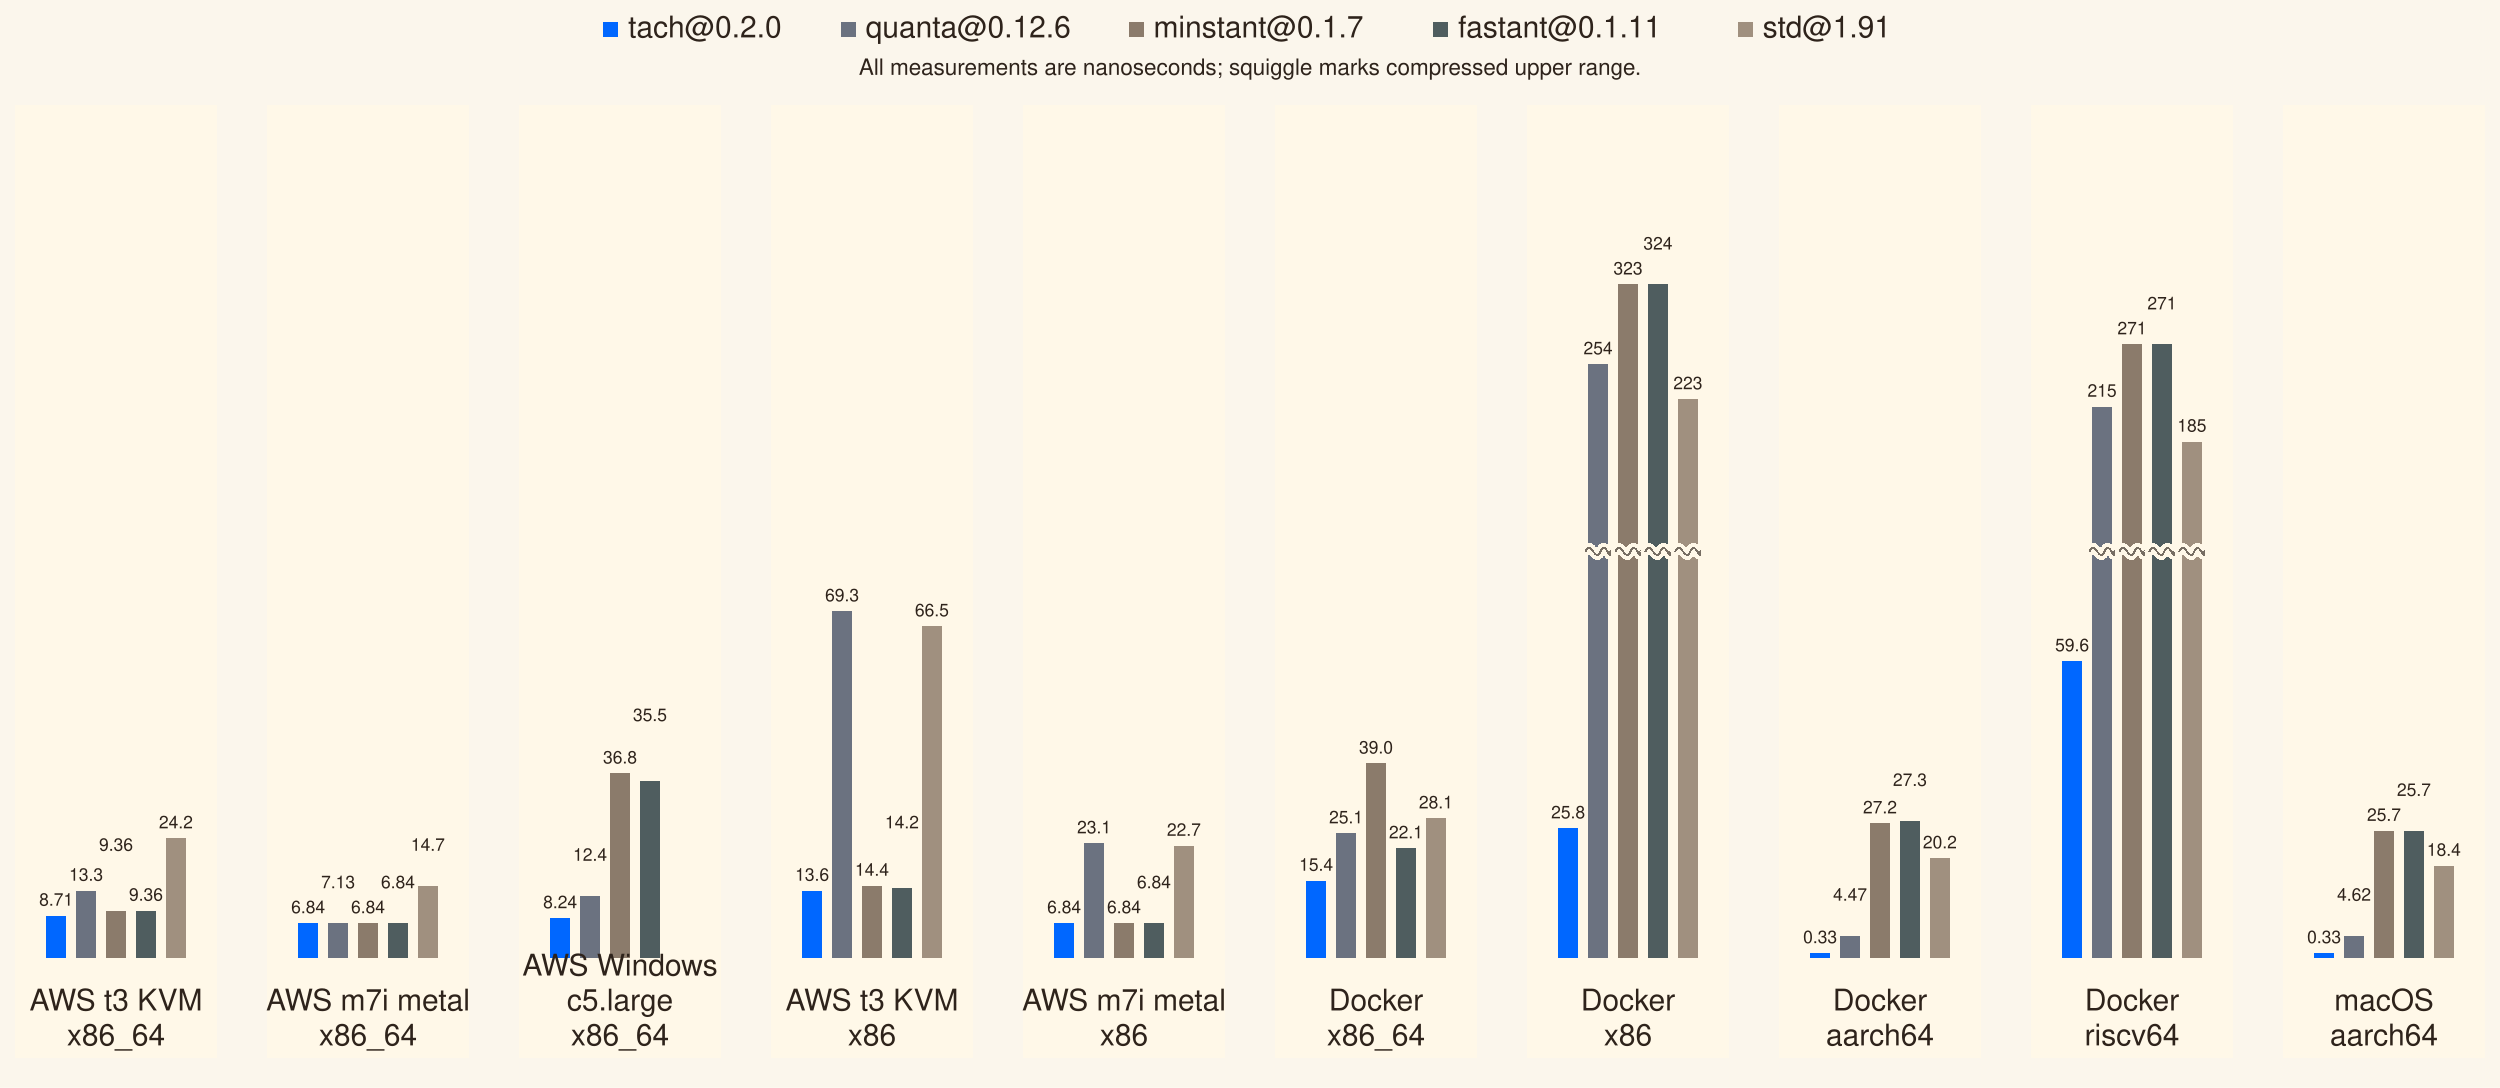
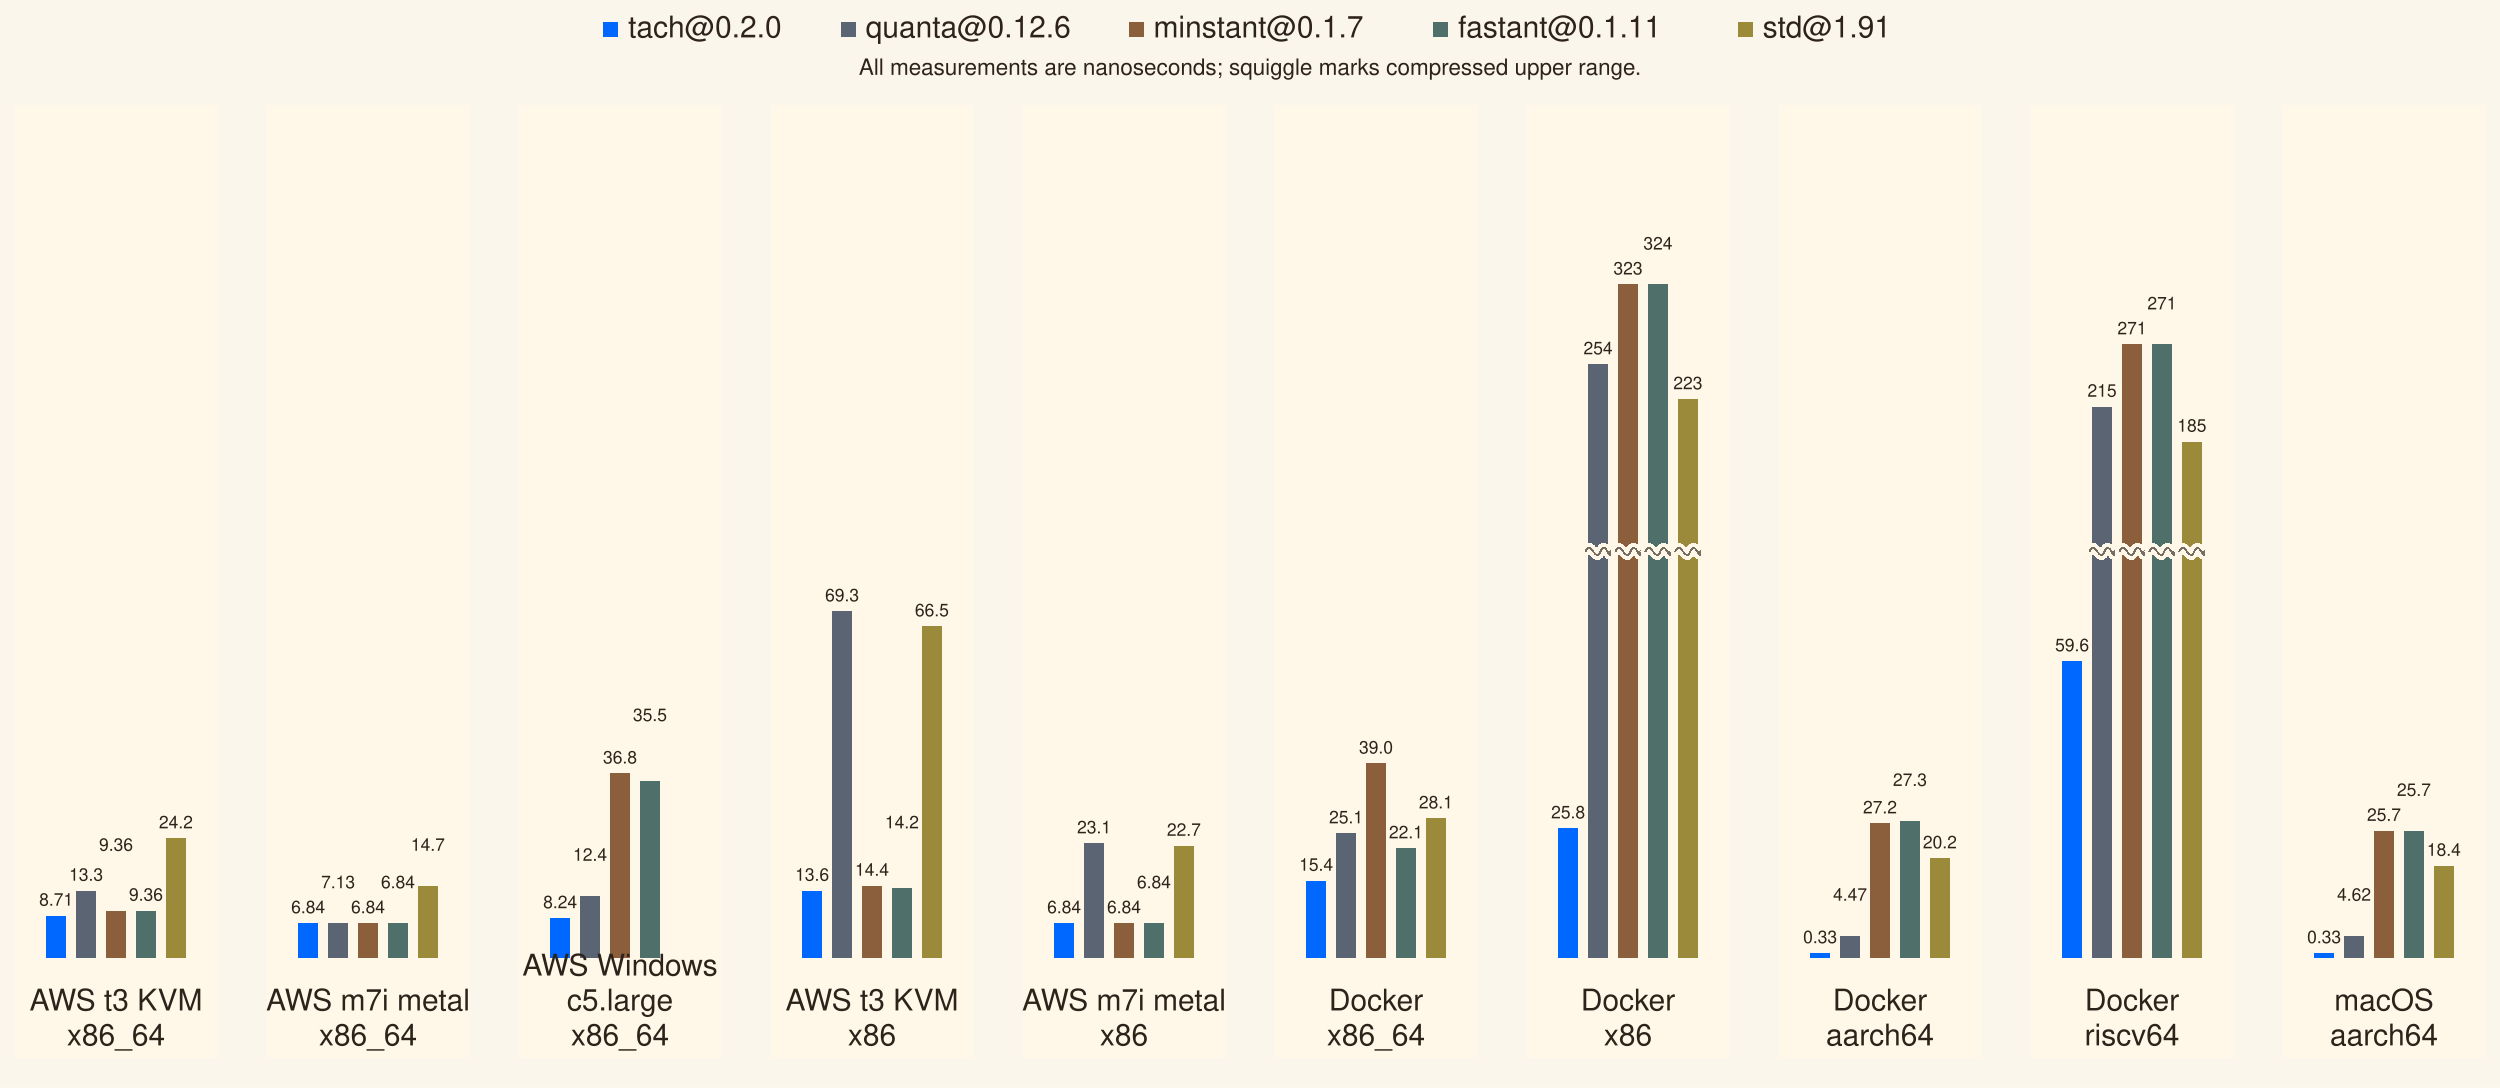
<svg xmlns="http://www.w3.org/2000/svg" width="1002" height="436" viewBox="0 0 1002 436">
  <rect width="1002" height="436" fill="#FBF6EC" />
  <g shape-rendering="crispEdges">
    <rect x="241.76" y="9" width="6" height="6" fill="#0067FF" />
    <text x="251.76" y="15" text-anchor="start" font-family="Avenir Next, Helvetica, Arial, sans-serif" font-size="12" fill="#2E231B">tach@0.2.0</text>
-     <rect x="336.96" y="9" width="6" height="6" fill="#6B7280" />
+     <rect x="336.96" y="9" width="6" height="6" fill="#5B6472" />
    <text x="346.96" y="15" text-anchor="start" font-family="Avenir Next, Helvetica, Arial, sans-serif" font-size="12" fill="#2E231B">quanta@0.12.6</text>
-     <rect x="452.32" y="9" width="6" height="6" fill="#8B7B6B" />
+     <rect x="452.32" y="9" width="6" height="6" fill="#8B5E3C" />
    <text x="462.32" y="15" text-anchor="start" font-family="Avenir Next, Helvetica, Arial, sans-serif" font-size="12" fill="#2E231B">minstant@0.1.7</text>
-     <rect x="574.4" y="9" width="6" height="6" fill="#4F5D5F" />
+     <rect x="574.4" y="9" width="6" height="6" fill="#4F6F6A" />
    <text x="584.4" y="15" text-anchor="start" font-family="Avenir Next, Helvetica, Arial, sans-serif" font-size="12" fill="#2E231B">fastant@0.1.11</text>
-     <rect x="696.48" y="9" width="6" height="6" fill="#A0907F" />
+     <rect x="696.48" y="9" width="6" height="6" fill="#9A8A3A" />
    <text x="706.48" y="15" text-anchor="start" font-family="Avenir Next, Helvetica, Arial, sans-serif" font-size="12" fill="#2E231B">std@1.91</text>
    <text x="501" y="30" text-anchor="middle" font-family="Avenir Next, Helvetica, Arial, sans-serif" font-size="9" fill="#2E231B">All measurements are nanoseconds; squiggle marks compressed upper range.</text>
    <rect x="6" y="42" width="81" height="382" fill="#FFF8E8" />
    <rect x="18.5" y="367" width="8" height="17" fill="#0067FF" />
    <text x="22.5" y="363" text-anchor="middle" font-family="Avenir Next, Helvetica, Arial, sans-serif" font-size="7" fill="#2E231B">8.71</text>
-     <rect x="30.5" y="357" width="8" height="27" fill="#6B7280" />
+     <rect x="30.5" y="357" width="8" height="27" fill="#5B6472" />
    <text x="34.5" y="353" text-anchor="middle" font-family="Avenir Next, Helvetica, Arial, sans-serif" font-size="7" fill="#2E231B">13.3</text>
-     <rect x="42.5" y="365" width="8" height="19" fill="#8B7B6B" />
+     <rect x="42.5" y="365" width="8" height="19" fill="#8B5E3C" />
    <text x="46.5" y="341" text-anchor="middle" font-family="Avenir Next, Helvetica, Arial, sans-serif" font-size="7" fill="#2E231B">9.36</text>
-     <rect x="54.5" y="365" width="8" height="19" fill="#4F5D5F" />
+     <rect x="54.5" y="365" width="8" height="19" fill="#4F6F6A" />
    <text x="58.5" y="361" text-anchor="middle" font-family="Avenir Next, Helvetica, Arial, sans-serif" font-size="7" fill="#2E231B">9.36</text>
-     <rect x="66.5" y="336" width="8" height="48" fill="#A0907F" />
+     <rect x="66.5" y="336" width="8" height="48" fill="#9A8A3A" />
    <text x="70.5" y="332" text-anchor="middle" font-family="Avenir Next, Helvetica, Arial, sans-serif" font-size="7" fill="#2E231B">24.2</text>
    <text x="46.5" y="405" text-anchor="middle" font-family="Avenir Next, Helvetica, Arial, sans-serif" font-size="12" fill="#2E231B">AWS t3 KVM</text>
    <text x="46.5" y="419" text-anchor="middle" font-family="Avenir Next, Helvetica, Arial, sans-serif" font-size="12" fill="#2E231B">x86_64</text>
    <rect x="107" y="42" width="81" height="382" fill="#FFF8E8" />
    <rect x="119.5" y="370" width="8" height="14" fill="#0067FF" />
    <text x="123.5" y="366" text-anchor="middle" font-family="Avenir Next, Helvetica, Arial, sans-serif" font-size="7" fill="#2E231B">6.84</text>
-     <rect x="131.5" y="370" width="8" height="14" fill="#6B7280" />
+     <rect x="131.5" y="370" width="8" height="14" fill="#5B6472" />
    <text x="135.5" y="356" text-anchor="middle" font-family="Avenir Next, Helvetica, Arial, sans-serif" font-size="7" fill="#2E231B">7.13</text>
-     <rect x="143.5" y="370" width="8" height="14" fill="#8B7B6B" />
+     <rect x="143.5" y="370" width="8" height="14" fill="#8B5E3C" />
    <text x="147.5" y="366" text-anchor="middle" font-family="Avenir Next, Helvetica, Arial, sans-serif" font-size="7" fill="#2E231B">6.84</text>
-     <rect x="155.5" y="370" width="8" height="14" fill="#4F5D5F" />
+     <rect x="155.5" y="370" width="8" height="14" fill="#4F6F6A" />
    <text x="159.5" y="356" text-anchor="middle" font-family="Avenir Next, Helvetica, Arial, sans-serif" font-size="7" fill="#2E231B">6.84</text>
-     <rect x="167.5" y="355" width="8" height="29" fill="#A0907F" />
+     <rect x="167.5" y="355" width="8" height="29" fill="#9A8A3A" />
    <text x="171.5" y="341" text-anchor="middle" font-family="Avenir Next, Helvetica, Arial, sans-serif" font-size="7" fill="#2E231B">14.7</text>
    <text x="147.5" y="405" text-anchor="middle" font-family="Avenir Next, Helvetica, Arial, sans-serif" font-size="12" fill="#2E231B">AWS m7i metal</text>
    <text x="147.5" y="419" text-anchor="middle" font-family="Avenir Next, Helvetica, Arial, sans-serif" font-size="12" fill="#2E231B">x86_64</text>
    <rect x="208" y="42" width="81" height="382" fill="#FFF8E8" />
    <rect x="220.5" y="368" width="8" height="16" fill="#0067FF" />
    <text x="224.5" y="364" text-anchor="middle" font-family="Avenir Next, Helvetica, Arial, sans-serif" font-size="7" fill="#2E231B">8.24</text>
-     <rect x="232.5" y="359" width="8" height="25" fill="#6B7280" />
+     <rect x="232.5" y="359" width="8" height="25" fill="#5B6472" />
    <text x="236.5" y="345" text-anchor="middle" font-family="Avenir Next, Helvetica, Arial, sans-serif" font-size="7" fill="#2E231B">12.4</text>
-     <rect x="244.5" y="310" width="8" height="74" fill="#8B7B6B" />
+     <rect x="244.5" y="310" width="8" height="74" fill="#8B5E3C" />
    <text x="248.5" y="306" text-anchor="middle" font-family="Avenir Next, Helvetica, Arial, sans-serif" font-size="7" fill="#2E231B">36.8</text>
-     <rect x="256.5" y="313" width="8" height="71" fill="#4F5D5F" />
+     <rect x="256.5" y="313" width="8" height="71" fill="#4F6F6A" />
    <text x="260.5" y="289" text-anchor="middle" font-family="Avenir Next, Helvetica, Arial, sans-serif" font-size="7" fill="#2E231B">35.5</text>
    <text x="248.5" y="391" text-anchor="middle" font-family="Avenir Next, Helvetica, Arial, sans-serif" font-size="12" fill="#2E231B">AWS Windows</text>
    <text x="248.5" y="405" text-anchor="middle" font-family="Avenir Next, Helvetica, Arial, sans-serif" font-size="12" fill="#2E231B">c5.large</text>
    <text x="248.5" y="419" text-anchor="middle" font-family="Avenir Next, Helvetica, Arial, sans-serif" font-size="12" fill="#2E231B">x86_64</text>
    <rect x="309" y="42" width="81" height="382" fill="#FFF8E8" />
    <rect x="321.5" y="357" width="8" height="27" fill="#0067FF" />
    <text x="325.5" y="353" text-anchor="middle" font-family="Avenir Next, Helvetica, Arial, sans-serif" font-size="7" fill="#2E231B">13.6</text>
-     <rect x="333.5" y="245" width="8" height="139" fill="#6B7280" />
+     <rect x="333.5" y="245" width="8" height="139" fill="#5B6472" />
    <text x="337.5" y="241" text-anchor="middle" font-family="Avenir Next, Helvetica, Arial, sans-serif" font-size="7" fill="#2E231B">69.3</text>
-     <rect x="345.5" y="355" width="8" height="29" fill="#8B7B6B" />
+     <rect x="345.5" y="355" width="8" height="29" fill="#8B5E3C" />
    <text x="349.5" y="351" text-anchor="middle" font-family="Avenir Next, Helvetica, Arial, sans-serif" font-size="7" fill="#2E231B">14.4</text>
-     <rect x="357.5" y="356" width="8" height="28" fill="#4F5D5F" />
+     <rect x="357.5" y="356" width="8" height="28" fill="#4F6F6A" />
    <text x="361.5" y="332" text-anchor="middle" font-family="Avenir Next, Helvetica, Arial, sans-serif" font-size="7" fill="#2E231B">14.2</text>
-     <rect x="369.5" y="251" width="8" height="133" fill="#A0907F" />
+     <rect x="369.5" y="251" width="8" height="133" fill="#9A8A3A" />
    <text x="373.5" y="247" text-anchor="middle" font-family="Avenir Next, Helvetica, Arial, sans-serif" font-size="7" fill="#2E231B">66.5</text>
    <text x="349.5" y="405" text-anchor="middle" font-family="Avenir Next, Helvetica, Arial, sans-serif" font-size="12" fill="#2E231B">AWS t3 KVM</text>
    <text x="349.5" y="419" text-anchor="middle" font-family="Avenir Next, Helvetica, Arial, sans-serif" font-size="12" fill="#2E231B">x86</text>
    <rect x="410" y="42" width="81" height="382" fill="#FFF8E8" />
    <rect x="422.5" y="370" width="8" height="14" fill="#0067FF" />
    <text x="426.5" y="366" text-anchor="middle" font-family="Avenir Next, Helvetica, Arial, sans-serif" font-size="7" fill="#2E231B">6.84</text>
-     <rect x="434.5" y="338" width="8" height="46" fill="#6B7280" />
+     <rect x="434.5" y="338" width="8" height="46" fill="#5B6472" />
    <text x="438.5" y="334" text-anchor="middle" font-family="Avenir Next, Helvetica, Arial, sans-serif" font-size="7" fill="#2E231B">23.1</text>
-     <rect x="446.5" y="370" width="8" height="14" fill="#8B7B6B" />
+     <rect x="446.5" y="370" width="8" height="14" fill="#8B5E3C" />
    <text x="450.5" y="366" text-anchor="middle" font-family="Avenir Next, Helvetica, Arial, sans-serif" font-size="7" fill="#2E231B">6.84</text>
-     <rect x="458.5" y="370" width="8" height="14" fill="#4F5D5F" />
+     <rect x="458.5" y="370" width="8" height="14" fill="#4F6F6A" />
    <text x="462.5" y="356" text-anchor="middle" font-family="Avenir Next, Helvetica, Arial, sans-serif" font-size="7" fill="#2E231B">6.84</text>
-     <rect x="470.5" y="339" width="8" height="45" fill="#A0907F" />
+     <rect x="470.5" y="339" width="8" height="45" fill="#9A8A3A" />
    <text x="474.5" y="335" text-anchor="middle" font-family="Avenir Next, Helvetica, Arial, sans-serif" font-size="7" fill="#2E231B">22.7</text>
    <text x="450.5" y="405" text-anchor="middle" font-family="Avenir Next, Helvetica, Arial, sans-serif" font-size="12" fill="#2E231B">AWS m7i metal</text>
    <text x="450.5" y="419" text-anchor="middle" font-family="Avenir Next, Helvetica, Arial, sans-serif" font-size="12" fill="#2E231B">x86</text>
    <rect x="511" y="42" width="81" height="382" fill="#FFF8E8" />
    <rect x="523.5" y="353" width="8" height="31" fill="#0067FF" />
    <text x="527.5" y="349" text-anchor="middle" font-family="Avenir Next, Helvetica, Arial, sans-serif" font-size="7" fill="#2E231B">15.4</text>
-     <rect x="535.5" y="334" width="8" height="50" fill="#6B7280" />
+     <rect x="535.5" y="334" width="8" height="50" fill="#5B6472" />
    <text x="539.5" y="330" text-anchor="middle" font-family="Avenir Next, Helvetica, Arial, sans-serif" font-size="7" fill="#2E231B">25.1</text>
-     <rect x="547.5" y="306" width="8" height="78" fill="#8B7B6B" />
+     <rect x="547.5" y="306" width="8" height="78" fill="#8B5E3C" />
    <text x="551.5" y="302" text-anchor="middle" font-family="Avenir Next, Helvetica, Arial, sans-serif" font-size="7" fill="#2E231B">39.0</text>
-     <rect x="559.5" y="340" width="8" height="44" fill="#4F5D5F" />
+     <rect x="559.5" y="340" width="8" height="44" fill="#4F6F6A" />
    <text x="563.5" y="336" text-anchor="middle" font-family="Avenir Next, Helvetica, Arial, sans-serif" font-size="7" fill="#2E231B">22.1</text>
-     <rect x="571.5" y="328" width="8" height="56" fill="#A0907F" />
+     <rect x="571.5" y="328" width="8" height="56" fill="#9A8A3A" />
    <text x="575.5" y="324" text-anchor="middle" font-family="Avenir Next, Helvetica, Arial, sans-serif" font-size="7" fill="#2E231B">28.1</text>
    <text x="551.5" y="405" text-anchor="middle" font-family="Avenir Next, Helvetica, Arial, sans-serif" font-size="12" fill="#2E231B">Docker</text>
    <text x="551.5" y="419" text-anchor="middle" font-family="Avenir Next, Helvetica, Arial, sans-serif" font-size="12" fill="#2E231B">x86_64</text>
    <rect x="612" y="42" width="81" height="382" fill="#FFF8E8" />
    <rect x="624.5" y="332" width="8" height="52" fill="#0067FF" />
    <text x="628.5" y="328" text-anchor="middle" font-family="Avenir Next, Helvetica, Arial, sans-serif" font-size="7" fill="#2E231B">25.8</text>
-     <rect x="636.5" y="146" width="8" height="238" fill="#6B7280" />
+     <rect x="636.5" y="146" width="8" height="238" fill="#5B6472" />
    <path d="M635.5 221 C637.5 216 639.5 226 641.5 221 S645.5 226 645.5 221" stroke="#FFF8E8" stroke-width="4" fill="none" stroke-linecap="round" />
    <path d="M635.5 221 C637.5 216 639.5 226 641.5 221 S645.5 226 645.5 221" stroke="#2E231B" stroke-width="0.8" fill="none" stroke-linecap="round" opacity="0.65" />
    <text x="640.5" y="142" text-anchor="middle" font-family="Avenir Next, Helvetica, Arial, sans-serif" font-size="7" fill="#2E231B">254</text>
-     <rect x="648.5" y="114" width="8" height="270" fill="#8B7B6B" />
+     <rect x="648.5" y="114" width="8" height="270" fill="#8B5E3C" />
    <path d="M647.5 221 C649.5 216 651.5 226 653.5 221 S657.5 226 657.5 221" stroke="#FFF8E8" stroke-width="4" fill="none" stroke-linecap="round" />
    <path d="M647.5 221 C649.5 216 651.5 226 653.5 221 S657.5 226 657.5 221" stroke="#2E231B" stroke-width="0.8" fill="none" stroke-linecap="round" opacity="0.65" />
    <text x="652.5" y="110" text-anchor="middle" font-family="Avenir Next, Helvetica, Arial, sans-serif" font-size="7" fill="#2E231B">323</text>
-     <rect x="660.5" y="114" width="8" height="270" fill="#4F5D5F" />
+     <rect x="660.5" y="114" width="8" height="270" fill="#4F6F6A" />
    <path d="M659.5 221 C661.5 216 663.5 226 665.5 221 S669.5 226 669.5 221" stroke="#FFF8E8" stroke-width="4" fill="none" stroke-linecap="round" />
    <path d="M659.5 221 C661.5 216 663.5 226 665.5 221 S669.5 226 669.5 221" stroke="#2E231B" stroke-width="0.8" fill="none" stroke-linecap="round" opacity="0.65" />
    <text x="664.5" y="100" text-anchor="middle" font-family="Avenir Next, Helvetica, Arial, sans-serif" font-size="7" fill="#2E231B">324</text>
-     <rect x="672.5" y="160" width="8" height="224" fill="#A0907F" />
+     <rect x="672.5" y="160" width="8" height="224" fill="#9A8A3A" />
    <path d="M671.5 221 C673.5 216 675.5 226 677.5 221 S681.5 226 681.5 221" stroke="#FFF8E8" stroke-width="4" fill="none" stroke-linecap="round" />
    <path d="M671.5 221 C673.5 216 675.5 226 677.5 221 S681.5 226 681.5 221" stroke="#2E231B" stroke-width="0.8" fill="none" stroke-linecap="round" opacity="0.65" />
    <text x="676.5" y="156" text-anchor="middle" font-family="Avenir Next, Helvetica, Arial, sans-serif" font-size="7" fill="#2E231B">223</text>
    <text x="652.5" y="405" text-anchor="middle" font-family="Avenir Next, Helvetica, Arial, sans-serif" font-size="12" fill="#2E231B">Docker</text>
    <text x="652.5" y="419" text-anchor="middle" font-family="Avenir Next, Helvetica, Arial, sans-serif" font-size="12" fill="#2E231B">x86</text>
    <rect x="713" y="42" width="81" height="382" fill="#FFF8E8" />
    <rect x="725.5" y="382" width="8" height="2" fill="#0067FF" />
    <text x="729.5" y="378" text-anchor="middle" font-family="Avenir Next, Helvetica, Arial, sans-serif" font-size="7" fill="#2E231B">0.33</text>
-     <rect x="737.5" y="375" width="8" height="9" fill="#6B7280" />
+     <rect x="737.5" y="375" width="8" height="9" fill="#5B6472" />
    <text x="741.5" y="361" text-anchor="middle" font-family="Avenir Next, Helvetica, Arial, sans-serif" font-size="7" fill="#2E231B">4.47</text>
-     <rect x="749.5" y="330" width="8" height="54" fill="#8B7B6B" />
+     <rect x="749.5" y="330" width="8" height="54" fill="#8B5E3C" />
    <text x="753.5" y="326" text-anchor="middle" font-family="Avenir Next, Helvetica, Arial, sans-serif" font-size="7" fill="#2E231B">27.2</text>
-     <rect x="761.5" y="329" width="8" height="55" fill="#4F5D5F" />
+     <rect x="761.5" y="329" width="8" height="55" fill="#4F6F6A" />
    <text x="765.5" y="315" text-anchor="middle" font-family="Avenir Next, Helvetica, Arial, sans-serif" font-size="7" fill="#2E231B">27.3</text>
-     <rect x="773.5" y="344" width="8" height="40" fill="#A0907F" />
+     <rect x="773.5" y="344" width="8" height="40" fill="#9A8A3A" />
    <text x="777.5" y="340" text-anchor="middle" font-family="Avenir Next, Helvetica, Arial, sans-serif" font-size="7" fill="#2E231B">20.2</text>
    <text x="753.5" y="405" text-anchor="middle" font-family="Avenir Next, Helvetica, Arial, sans-serif" font-size="12" fill="#2E231B">Docker</text>
    <text x="753.5" y="419" text-anchor="middle" font-family="Avenir Next, Helvetica, Arial, sans-serif" font-size="12" fill="#2E231B">aarch64</text>
    <rect x="814" y="42" width="81" height="382" fill="#FFF8E8" />
    <rect x="826.5" y="265" width="8" height="119" fill="#0067FF" />
    <text x="830.5" y="261" text-anchor="middle" font-family="Avenir Next, Helvetica, Arial, sans-serif" font-size="7" fill="#2E231B">59.6</text>
-     <rect x="838.5" y="163" width="8" height="221" fill="#6B7280" />
+     <rect x="838.5" y="163" width="8" height="221" fill="#5B6472" />
    <path d="M837.5 221 C839.5 216 841.5 226 843.5 221 S847.5 226 847.5 221" stroke="#FFF8E8" stroke-width="4" fill="none" stroke-linecap="round" />
    <path d="M837.5 221 C839.5 216 841.5 226 843.5 221 S847.5 226 847.5 221" stroke="#2E231B" stroke-width="0.8" fill="none" stroke-linecap="round" opacity="0.65" />
    <text x="842.5" y="159" text-anchor="middle" font-family="Avenir Next, Helvetica, Arial, sans-serif" font-size="7" fill="#2E231B">215</text>
-     <rect x="850.5" y="138" width="8" height="246" fill="#8B7B6B" />
+     <rect x="850.5" y="138" width="8" height="246" fill="#8B5E3C" />
    <path d="M849.5 221 C851.5 216 853.5 226 855.5 221 S859.5 226 859.5 221" stroke="#FFF8E8" stroke-width="4" fill="none" stroke-linecap="round" />
    <path d="M849.5 221 C851.5 216 853.5 226 855.5 221 S859.5 226 859.5 221" stroke="#2E231B" stroke-width="0.8" fill="none" stroke-linecap="round" opacity="0.65" />
    <text x="854.5" y="134" text-anchor="middle" font-family="Avenir Next, Helvetica, Arial, sans-serif" font-size="7" fill="#2E231B">271</text>
-     <rect x="862.5" y="138" width="8" height="246" fill="#4F5D5F" />
+     <rect x="862.5" y="138" width="8" height="246" fill="#4F6F6A" />
    <path d="M861.5 221 C863.5 216 865.5 226 867.5 221 S871.5 226 871.5 221" stroke="#FFF8E8" stroke-width="4" fill="none" stroke-linecap="round" />
    <path d="M861.5 221 C863.5 216 865.5 226 867.5 221 S871.5 226 871.5 221" stroke="#2E231B" stroke-width="0.8" fill="none" stroke-linecap="round" opacity="0.65" />
    <text x="866.5" y="124" text-anchor="middle" font-family="Avenir Next, Helvetica, Arial, sans-serif" font-size="7" fill="#2E231B">271</text>
-     <rect x="874.5" y="177" width="8" height="207" fill="#A0907F" />
+     <rect x="874.5" y="177" width="8" height="207" fill="#9A8A3A" />
    <path d="M873.5 221 C875.5 216 877.5 226 879.5 221 S883.5 226 883.5 221" stroke="#FFF8E8" stroke-width="4" fill="none" stroke-linecap="round" />
    <path d="M873.5 221 C875.5 216 877.5 226 879.5 221 S883.5 226 883.5 221" stroke="#2E231B" stroke-width="0.8" fill="none" stroke-linecap="round" opacity="0.65" />
    <text x="878.5" y="173" text-anchor="middle" font-family="Avenir Next, Helvetica, Arial, sans-serif" font-size="7" fill="#2E231B">185</text>
    <text x="854.5" y="405" text-anchor="middle" font-family="Avenir Next, Helvetica, Arial, sans-serif" font-size="12" fill="#2E231B">Docker</text>
    <text x="854.5" y="419" text-anchor="middle" font-family="Avenir Next, Helvetica, Arial, sans-serif" font-size="12" fill="#2E231B">riscv64</text>
    <rect x="915" y="42" width="81" height="382" fill="#FFF8E8" />
    <rect x="927.5" y="382" width="8" height="2" fill="#0067FF" />
    <text x="931.5" y="378" text-anchor="middle" font-family="Avenir Next, Helvetica, Arial, sans-serif" font-size="7" fill="#2E231B">0.33</text>
-     <rect x="939.5" y="375" width="8" height="9" fill="#6B7280" />
+     <rect x="939.5" y="375" width="8" height="9" fill="#5B6472" />
    <text x="943.5" y="361" text-anchor="middle" font-family="Avenir Next, Helvetica, Arial, sans-serif" font-size="7" fill="#2E231B">4.62</text>
-     <rect x="951.5" y="333" width="8" height="51" fill="#8B7B6B" />
+     <rect x="951.5" y="333" width="8" height="51" fill="#8B5E3C" />
    <text x="955.5" y="329" text-anchor="middle" font-family="Avenir Next, Helvetica, Arial, sans-serif" font-size="7" fill="#2E231B">25.7</text>
-     <rect x="963.5" y="333" width="8" height="51" fill="#4F5D5F" />
+     <rect x="963.5" y="333" width="8" height="51" fill="#4F6F6A" />
    <text x="967.5" y="319" text-anchor="middle" font-family="Avenir Next, Helvetica, Arial, sans-serif" font-size="7" fill="#2E231B">25.7</text>
-     <rect x="975.5" y="347" width="8" height="37" fill="#A0907F" />
+     <rect x="975.5" y="347" width="8" height="37" fill="#9A8A3A" />
    <text x="979.5" y="343" text-anchor="middle" font-family="Avenir Next, Helvetica, Arial, sans-serif" font-size="7" fill="#2E231B">18.4</text>
    <text x="955.5" y="405" text-anchor="middle" font-family="Avenir Next, Helvetica, Arial, sans-serif" font-size="12" fill="#2E231B">macOS</text>
    <text x="955.5" y="419" text-anchor="middle" font-family="Avenir Next, Helvetica, Arial, sans-serif" font-size="12" fill="#2E231B">aarch64</text>
  </g>
</svg>
